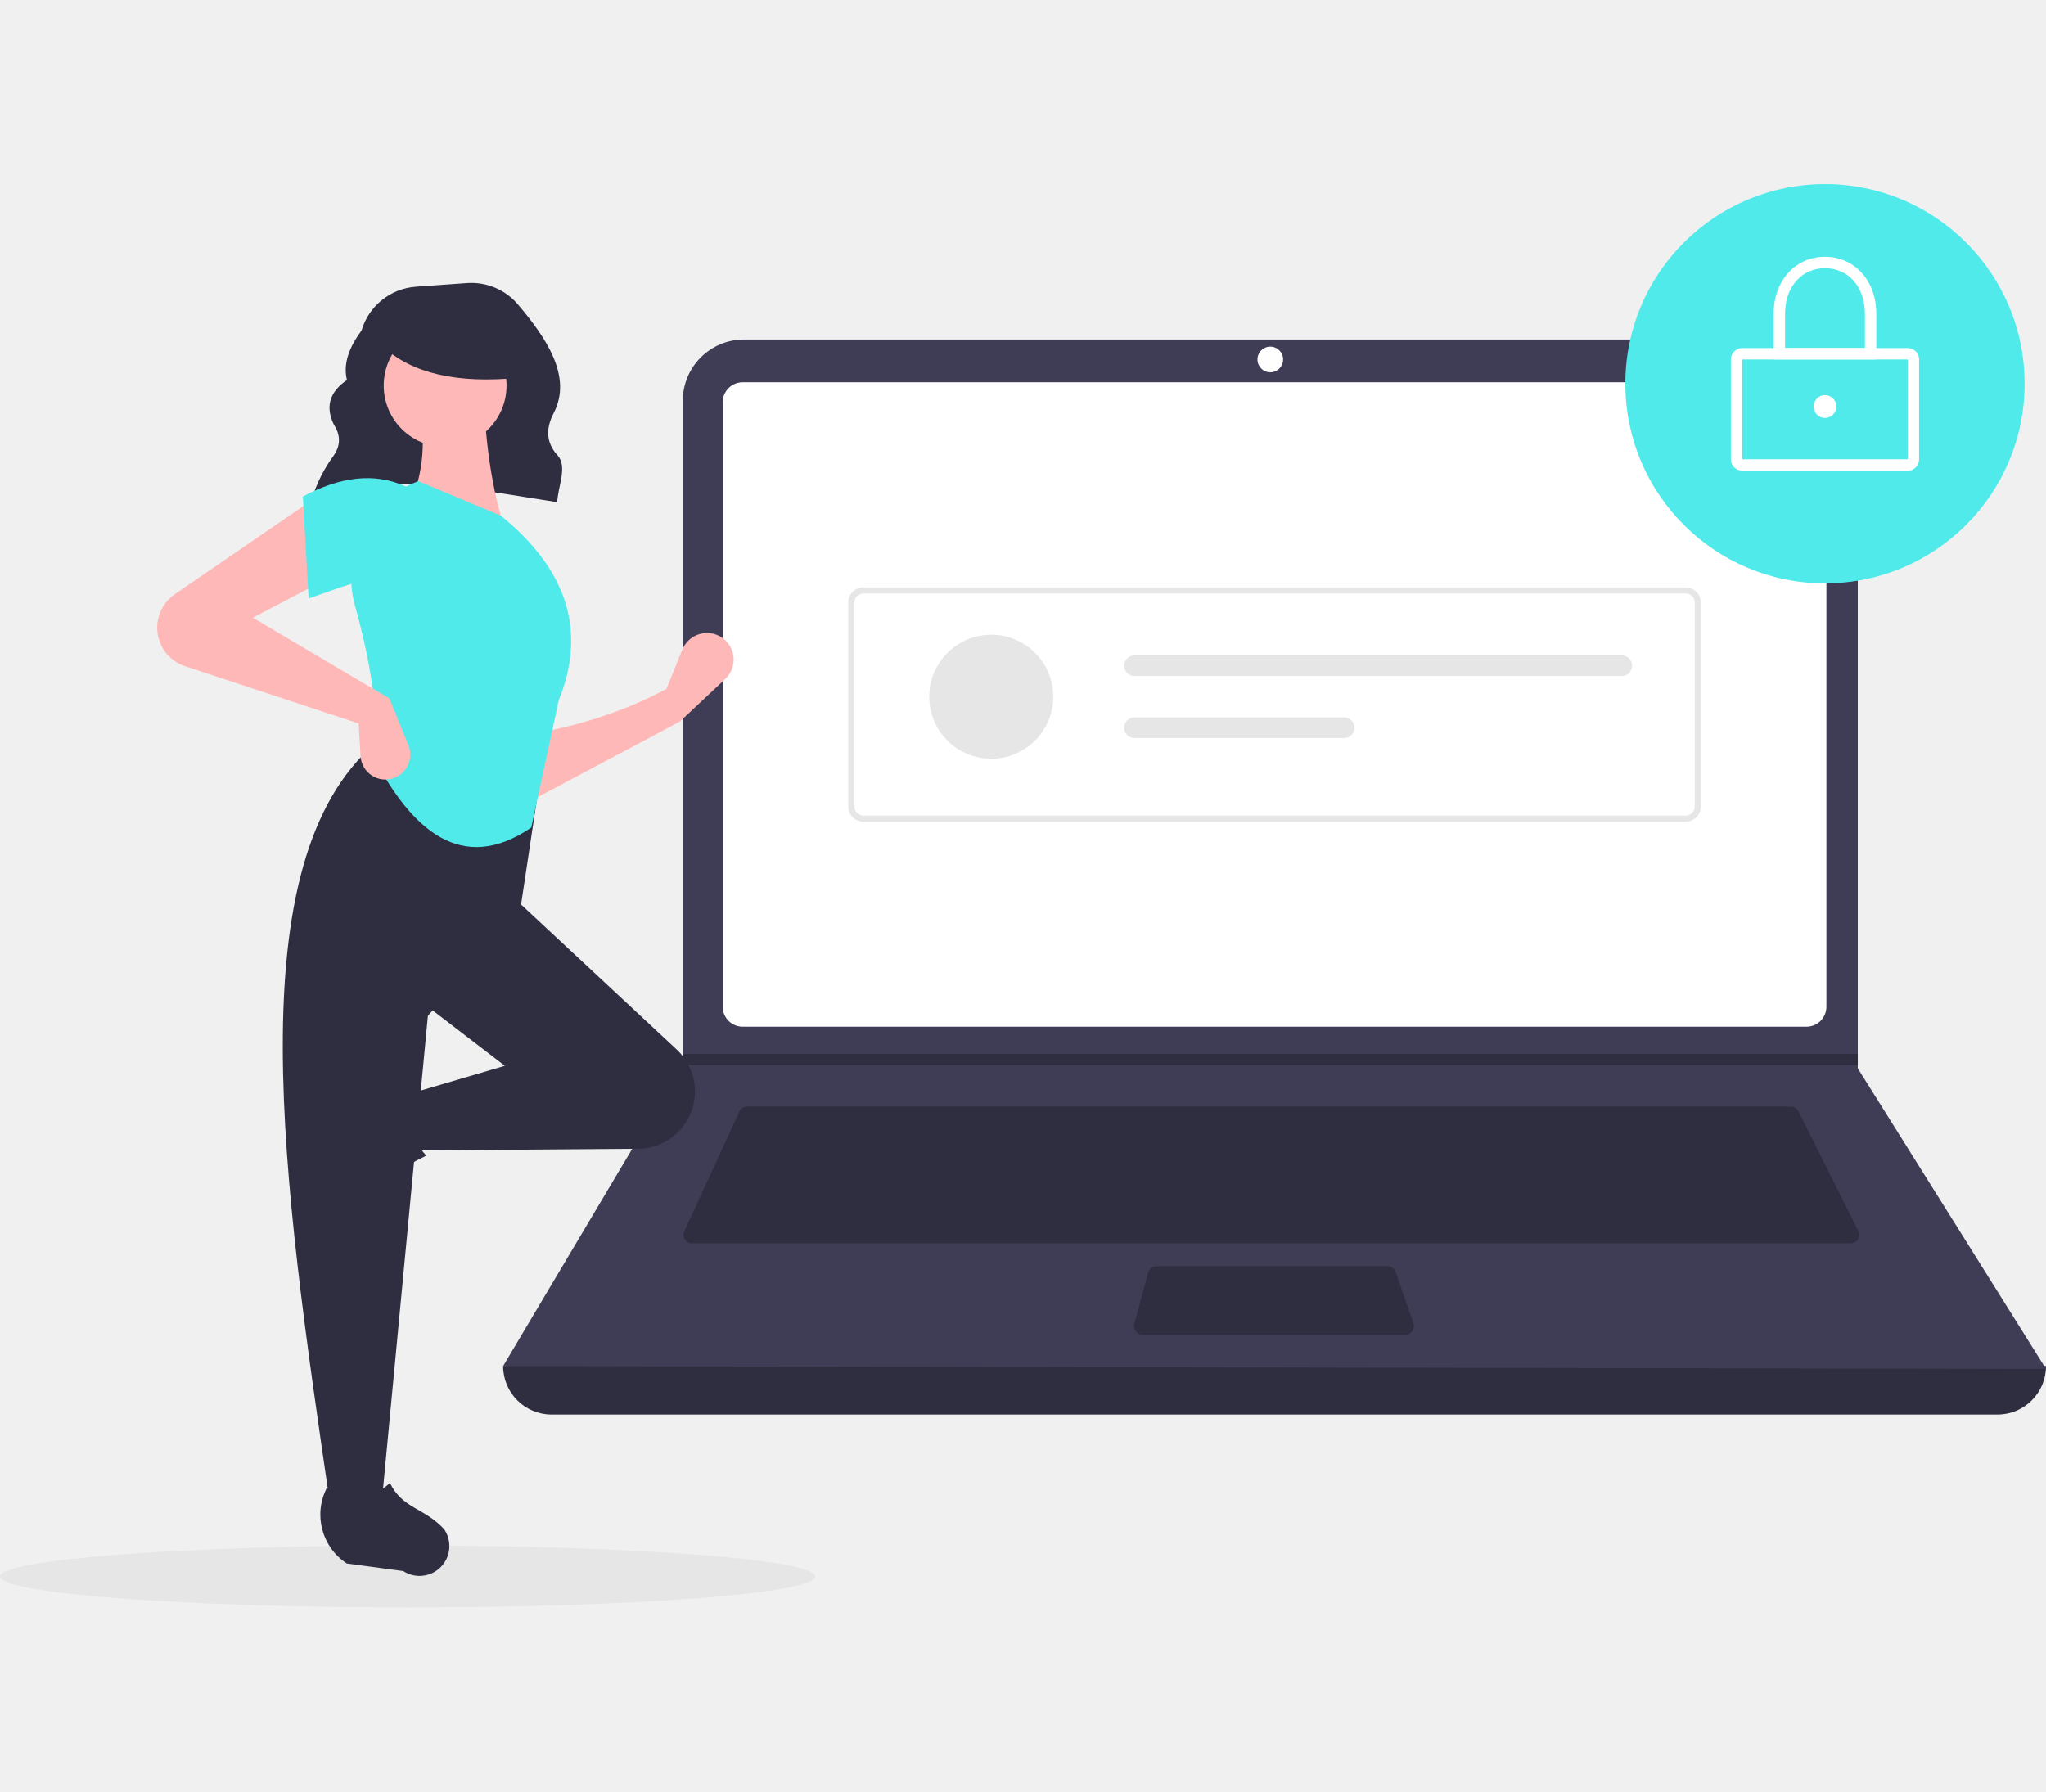
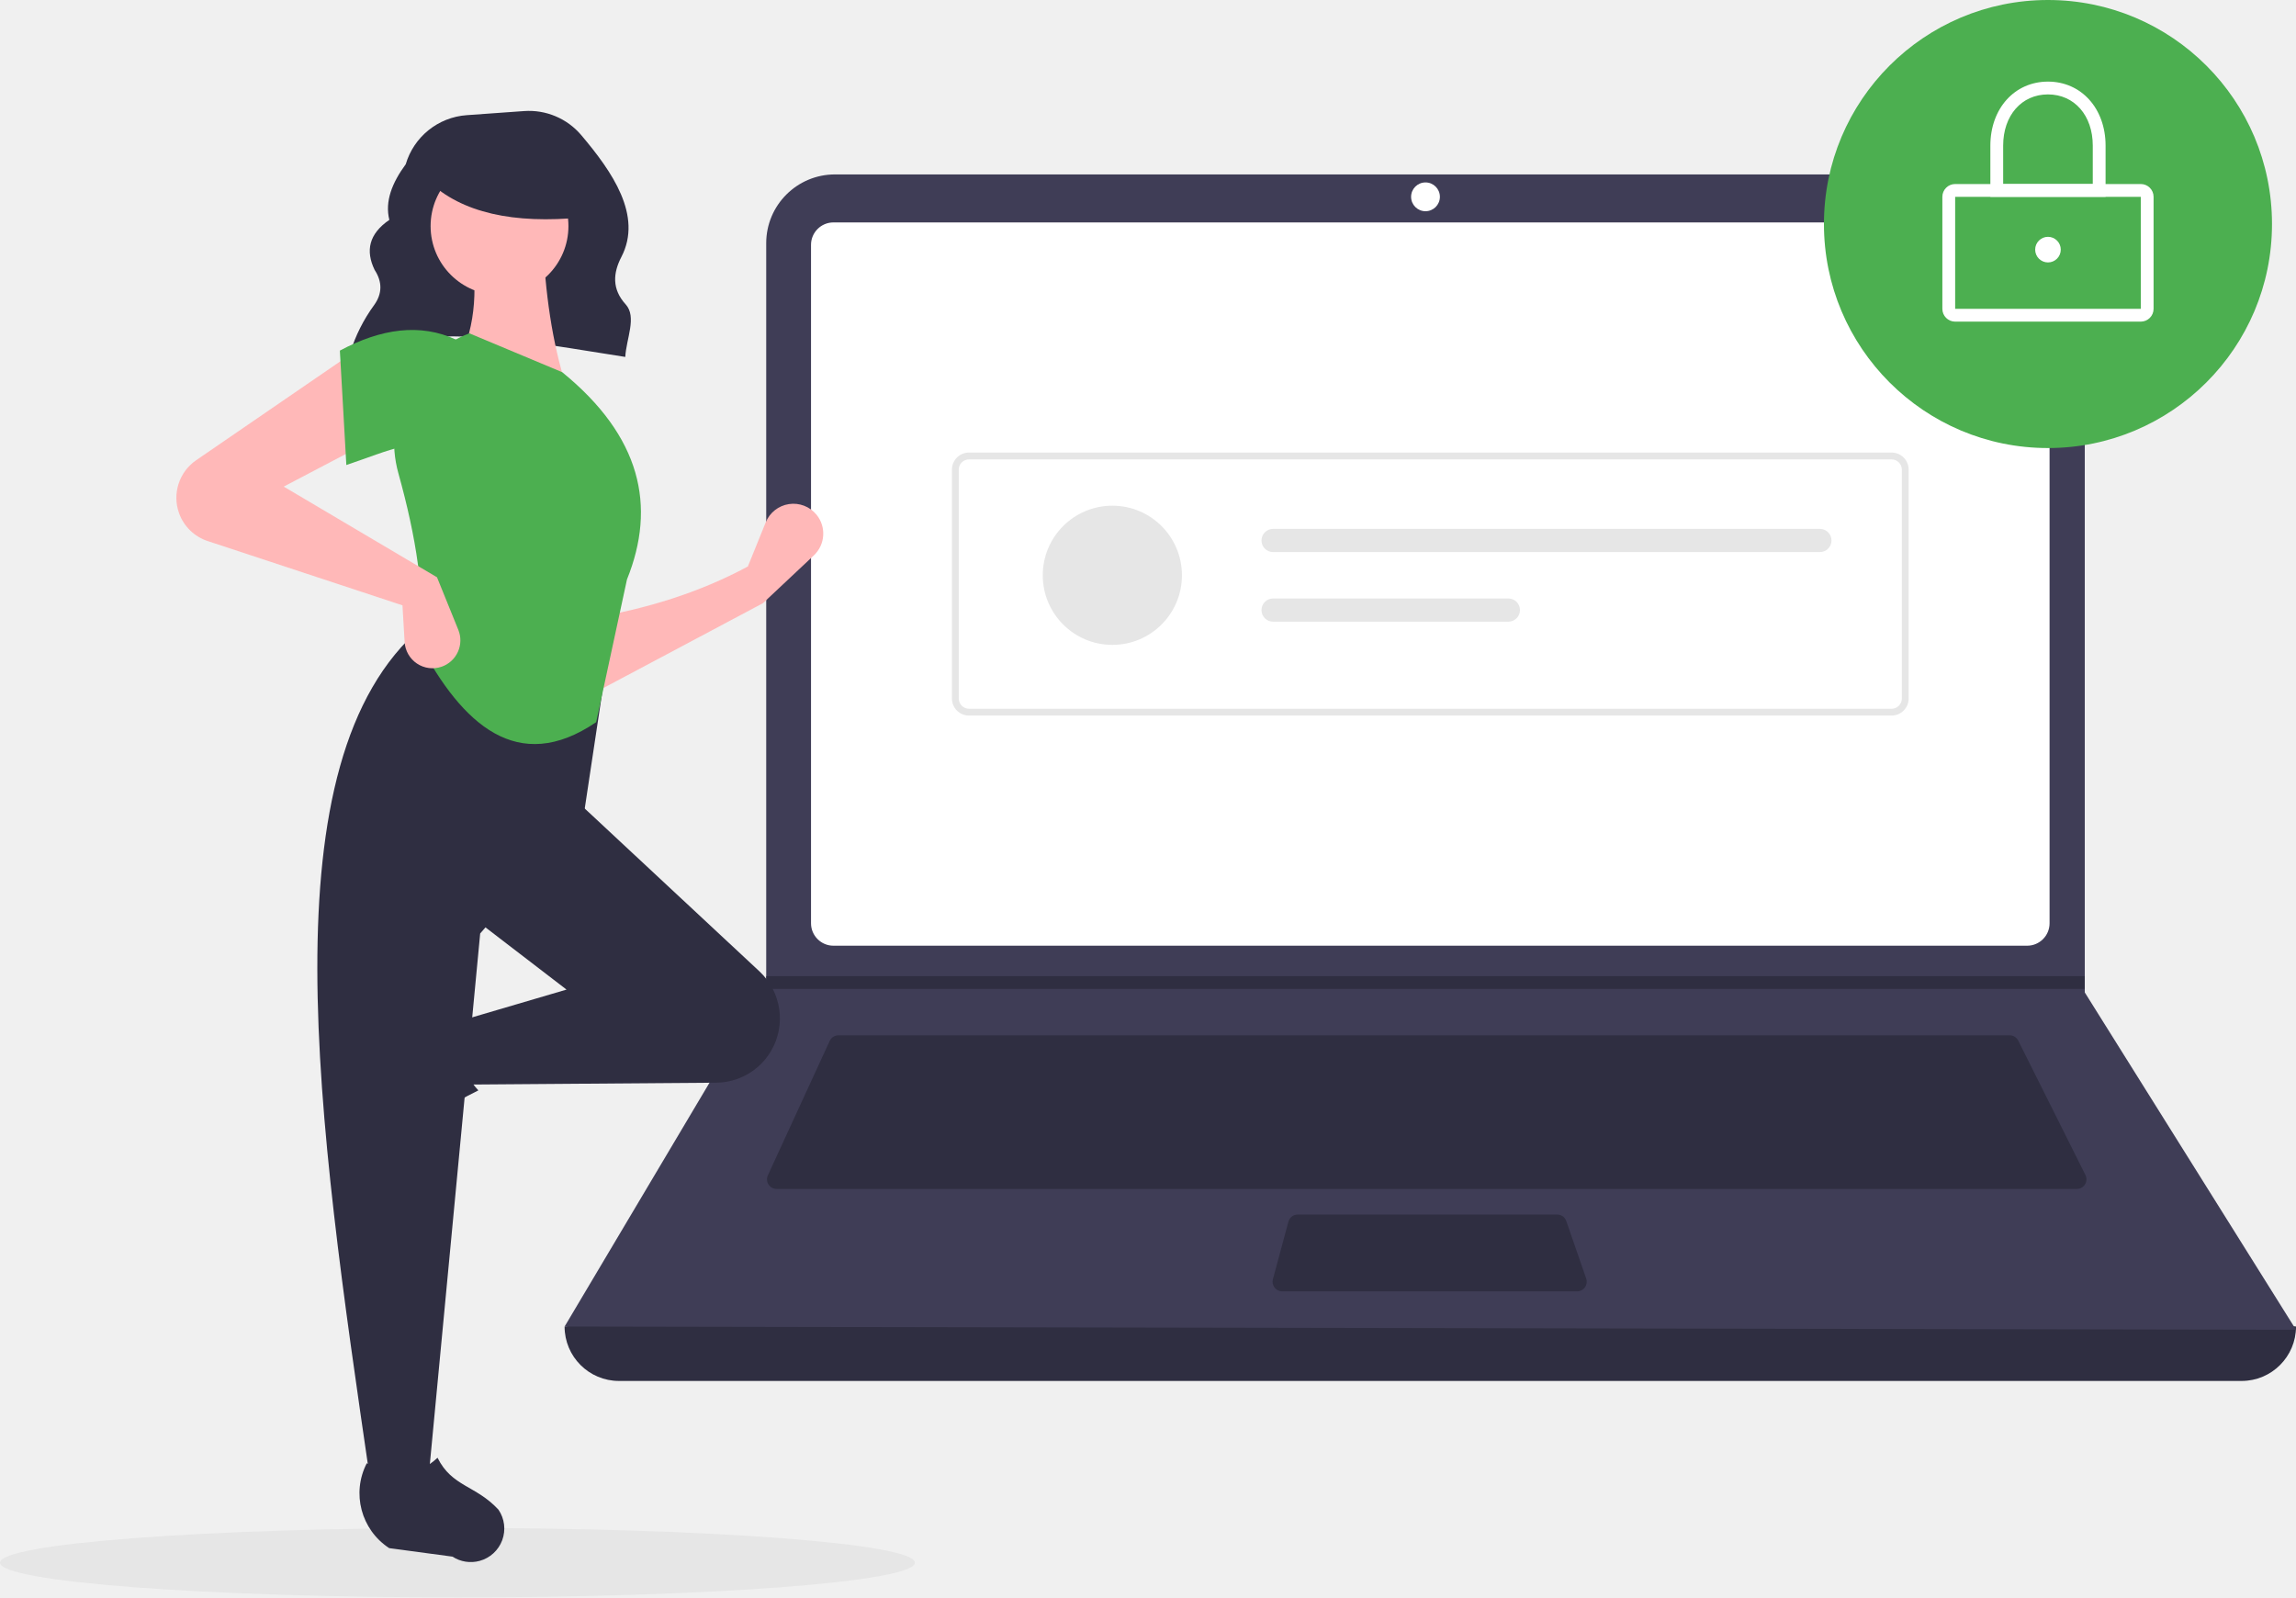
- <svg xmlns="http://www.w3.org/2000/svg" data-name="Layer 1" width="630" height="551.732" viewBox="0 0 793 551.732">
+ <svg xmlns="http://www.w3.org/2000/svg" data-name="Layer 1" width="793" height="551.732" viewBox="0 0 793 551.732">
  <ellipse cx="158" cy="539.732" rx="158" ry="12" fill="#e6e6e6" />
  <path d="M324.272,296.554c27.497-11.695,61.744-4.285,95.191.858.311-6.228,4.084-13.808.132-18.153-4.801-5.279-4.359-10.825-1.47-16.404,7.388-14.265-3.197-29.444-13.884-42.065a23.669,23.669,0,0,0-19.755-8.292l-19.797,1.414A23.709,23.709,0,0,0,343.635,230.859v0c-4.727,6.429-7.257,12.841-5.664,19.219-7.081,4.839-8.27,10.68-5.089,17.264,2.698,4.146,2.669,8.182-.123,12.106a55.891,55.891,0,0,0-8.31,16.506Z" transform="translate(-203.5 -174.1342)" fill="#2f2e41" />
  <path d="M977.709,651.097H417.291A18.791,18.791,0,0,1,398.5,632.306h0q304.727-35.415,598,0h0A18.791,18.791,0,0,1,977.709,651.097Z" transform="translate(-203.5 -174.1342)" fill="#2f2e41" />
  <path d="M996.5,633.412l-598-1.105,69.306-116.616.332-.553V258.131a23.752,23.752,0,0,1,23.754-23.754H899.792a23.752,23.752,0,0,1,23.754,23.754V516.906Z" transform="translate(-203.5 -174.1342)" fill="#3f3d56" />
  <path d="M491.35,250.957a7.746,7.746,0,0,0-7.738,7.738V493.031a7.747,7.747,0,0,0,7.738,7.738H903.65a7.747,7.747,0,0,0,7.738-7.738V258.694a7.747,7.747,0,0,0-7.738-7.738Z" transform="translate(-203.5 -174.1342)" fill="#fff" />
  <path d="M493.078,531.718a3.325,3.325,0,0,0-3.013,1.93l-21.355,46.425a3.316,3.316,0,0,0,3.012,4.702H920.814a3.316,3.316,0,0,0,2.965-4.799L900.567,533.551a3.299,3.299,0,0,0-2.965-1.833Z" transform="translate(-203.5 -174.1342)" fill="#2f2e41" />
  <circle cx="492.342" cy="67.98" r="4.974" fill="#fff" />
  <path d="M651.7,593.619a3.321,3.321,0,0,0-3.202,2.454l-5.357,19.896a3.316,3.316,0,0,0,3.202,4.179h101.874a3.315,3.315,0,0,0,3.133-4.401l-6.887-19.896a3.318,3.318,0,0,0-3.134-2.231Z" transform="translate(-203.5 -174.1342)" fill="#2f2e41" />
  <polygon points="720.046 337.135 720.046 341.556 264.306 341.556 264.649 341.004 264.649 337.135 720.046 337.135" fill="#2f2e41" />
-   <circle cx="707.335" cy="77.375" r="77.375" fill="#51eaea" />
+   <circle cx="707.335" cy="77.375" r="77.375" fill="#4caf50" />
  <path d="M942.89,285.223H878.779a4.426,4.426,0,0,1-4.421-4.421V242.114a4.426,4.426,0,0,1,4.421-4.421H942.89a4.426,4.426,0,0,1,4.421,4.421v38.688A4.426,4.426,0,0,1,942.89,285.223Zm-64.111-43.109v38.688h64.114L942.89,242.114Z" transform="translate(-203.5 -174.1342)" fill="#fff" />
  <path d="M930.731,242.114h-39.793V224.428c0-12.81,8.368-22.107,19.896-22.107s19.896,9.297,19.896,22.107Zm-35.372-4.421h30.95V224.428c0-10.413-6.363-17.686-15.475-17.686s-15.475,7.273-15.475,17.686Z" transform="translate(-203.5 -174.1342)" fill="#fff" />
  <circle cx="707.335" cy="86.218" r="4.421" fill="#fff" />
  <path d="M856.82,421.284H538.18a5.908,5.908,0,0,1-5.901-5.901V336.342a5.908,5.908,0,0,1,5.901-5.901H856.82a5.908,5.908,0,0,1,5.901,5.901V415.383A5.908,5.908,0,0,1,856.82,421.284Zm-318.64-88.482a3.544,3.544,0,0,0-3.54,3.54V415.383a3.544,3.544,0,0,0,3.54,3.54H856.82a3.544,3.544,0,0,0,3.54-3.54V336.342a3.544,3.544,0,0,0-3.54-3.54Z" transform="translate(-203.5 -174.1342)" fill="#e6e6e6" />
  <circle cx="384.19" cy="198.695" r="24.036" fill="#e6e6e6" />
  <path d="M643.203,356.805a4.006,4.006,0,1,0,0,8.012H832.061a4.006,4.006,0,0,0,0-8.012Z" transform="translate(-203.5 -174.1342)" fill="#e6e6e6" />
  <path d="M643.203,380.842a4.006,4.006,0,1,0,0,8.012H724.469a4.006,4.006,0,1,0,0-8.012Z" transform="translate(-203.5 -174.1342)" fill="#e6e6e6" />
  <path d="M467.022,382.462,408.119,413.778l-.746-26.096c19.226-3.209,37.517-8.797,54.429-17.895l6.16-15.22a10.318,10.318,0,0,1,17.536-2.678l0,0a10.318,10.318,0,0,1-.908,14.069Z" transform="translate(-203.5 -174.1342)" fill="#ffb8b8" />
  <path d="M323.098,563.267v0a11.574,11.574,0,0,1,1.469-9.363l12.939-19.858a22.612,22.612,0,0,1,29.335-7.739h0c-5.438,9.256-4.68,17.377,1.878,24.434a117.631,117.631,0,0,0-27.936,19.045A11.574,11.574,0,0,1,323.098,563.267Z" transform="translate(-203.5 -174.1342)" fill="#2f2e41" />
  <path d="M469.705,537.303l0,0a22.203,22.203,0,0,1-18.871,10.779l-85.96.651-3.728-21.623,38.026-11.184-32.061-24.605L402.154,450.313l63.65,59.324A22.203,22.203,0,0,1,469.705,537.303Z" transform="translate(-203.5 -174.1342)" fill="#2f2e41" />
  <path d="M351.453,685.179H331.321c-18.075-123.898-36.474-248.142,17.895-294.515l64.122,10.439L405.136,455.532l-35.789,41.008Z" transform="translate(-203.5 -174.1342)" fill="#2f2e41" />
  <path d="M369.149,713.246h0a11.574,11.574,0,0,1-9.363-1.469l-21.859-2.938a22.612,22.612,0,0,1-7.741-29.335v0c9.257,5.437,17.377,4.679,24.434-1.879,4.986,10.067,13.201,9.453,21.047,17.935A11.574,11.574,0,0,1,369.149,713.246Z" transform="translate(-203.5 -174.1342)" fill="#2f2e41" />
  <path d="M399.172,307.902l-37.28-8.947c6.192-12.674,6.702-26.776,3.728-41.754l25.351-.746C391.764,275.08,394.167,292.481,399.172,307.902Z" transform="translate(-203.5 -174.1342)" fill="#ffb8b8" />
-   <path d="M409.418,423.552c-27.139,18.493-46.314.633-60.947-26.923,2.033-16.862-1.259-37.041-7.357-58.966a40.138,40.138,0,0,1,24.506-48.401h0l32.061,13.421c27.224,22.19,32.582,46.227,22.368,71.578Z" transform="translate(-203.5 -174.1342)" fill="#51eaea" />
+   <path d="M409.418,423.552c-27.139,18.493-46.314.633-60.947-26.923,2.033-16.862-1.259-37.041-7.357-58.966a40.138,40.138,0,0,1,24.506-48.401h0l32.061,13.421c27.224,22.19,32.582,46.227,22.368,71.578Z" transform="translate(-203.5 -174.1342)" fill="#4caf50" />
  <path d="M331.321,326.542,301.497,342.2l52.938,31.316,7.366,18.17a9.637,9.637,0,0,1-5.789,12.731h0a9.637,9.637,0,0,1-12.762-8.544l-.745-12.663-67.284-22.204a15.733,15.733,0,0,1-9.873-9.611v0a15.733,15.733,0,0,1,5.903-18.303l54.105-37.118Z" transform="translate(-203.5 -174.1342)" fill="#ffb8b8" />
-   <path d="M361.146,329.524c-12.439-5.451-23.749.47-38.026,5.219l-2.237-39.517c14.176-7.556,27.692-9.593,40.263-3.728Z" transform="translate(-203.5 -174.1342)" fill="#51eaea" />
+   <path d="M361.146,329.524c-12.439-5.451-23.749.47-38.026,5.219l-2.237-39.517c14.176-7.556,27.692-9.593,40.263-3.728Z" transform="translate(-203.5 -174.1342)" fill="#4caf50" />
  <circle cx="172.525" cy="78.093" r="23.802" fill="#ffb8b8" />
  <path d="M404.5,249.224c-23.566,2.308-41.523-1.546-53-12.52v-8.838h51Z" transform="translate(-203.5 -174.1342)" fill="#2f2e41" />
</svg>
